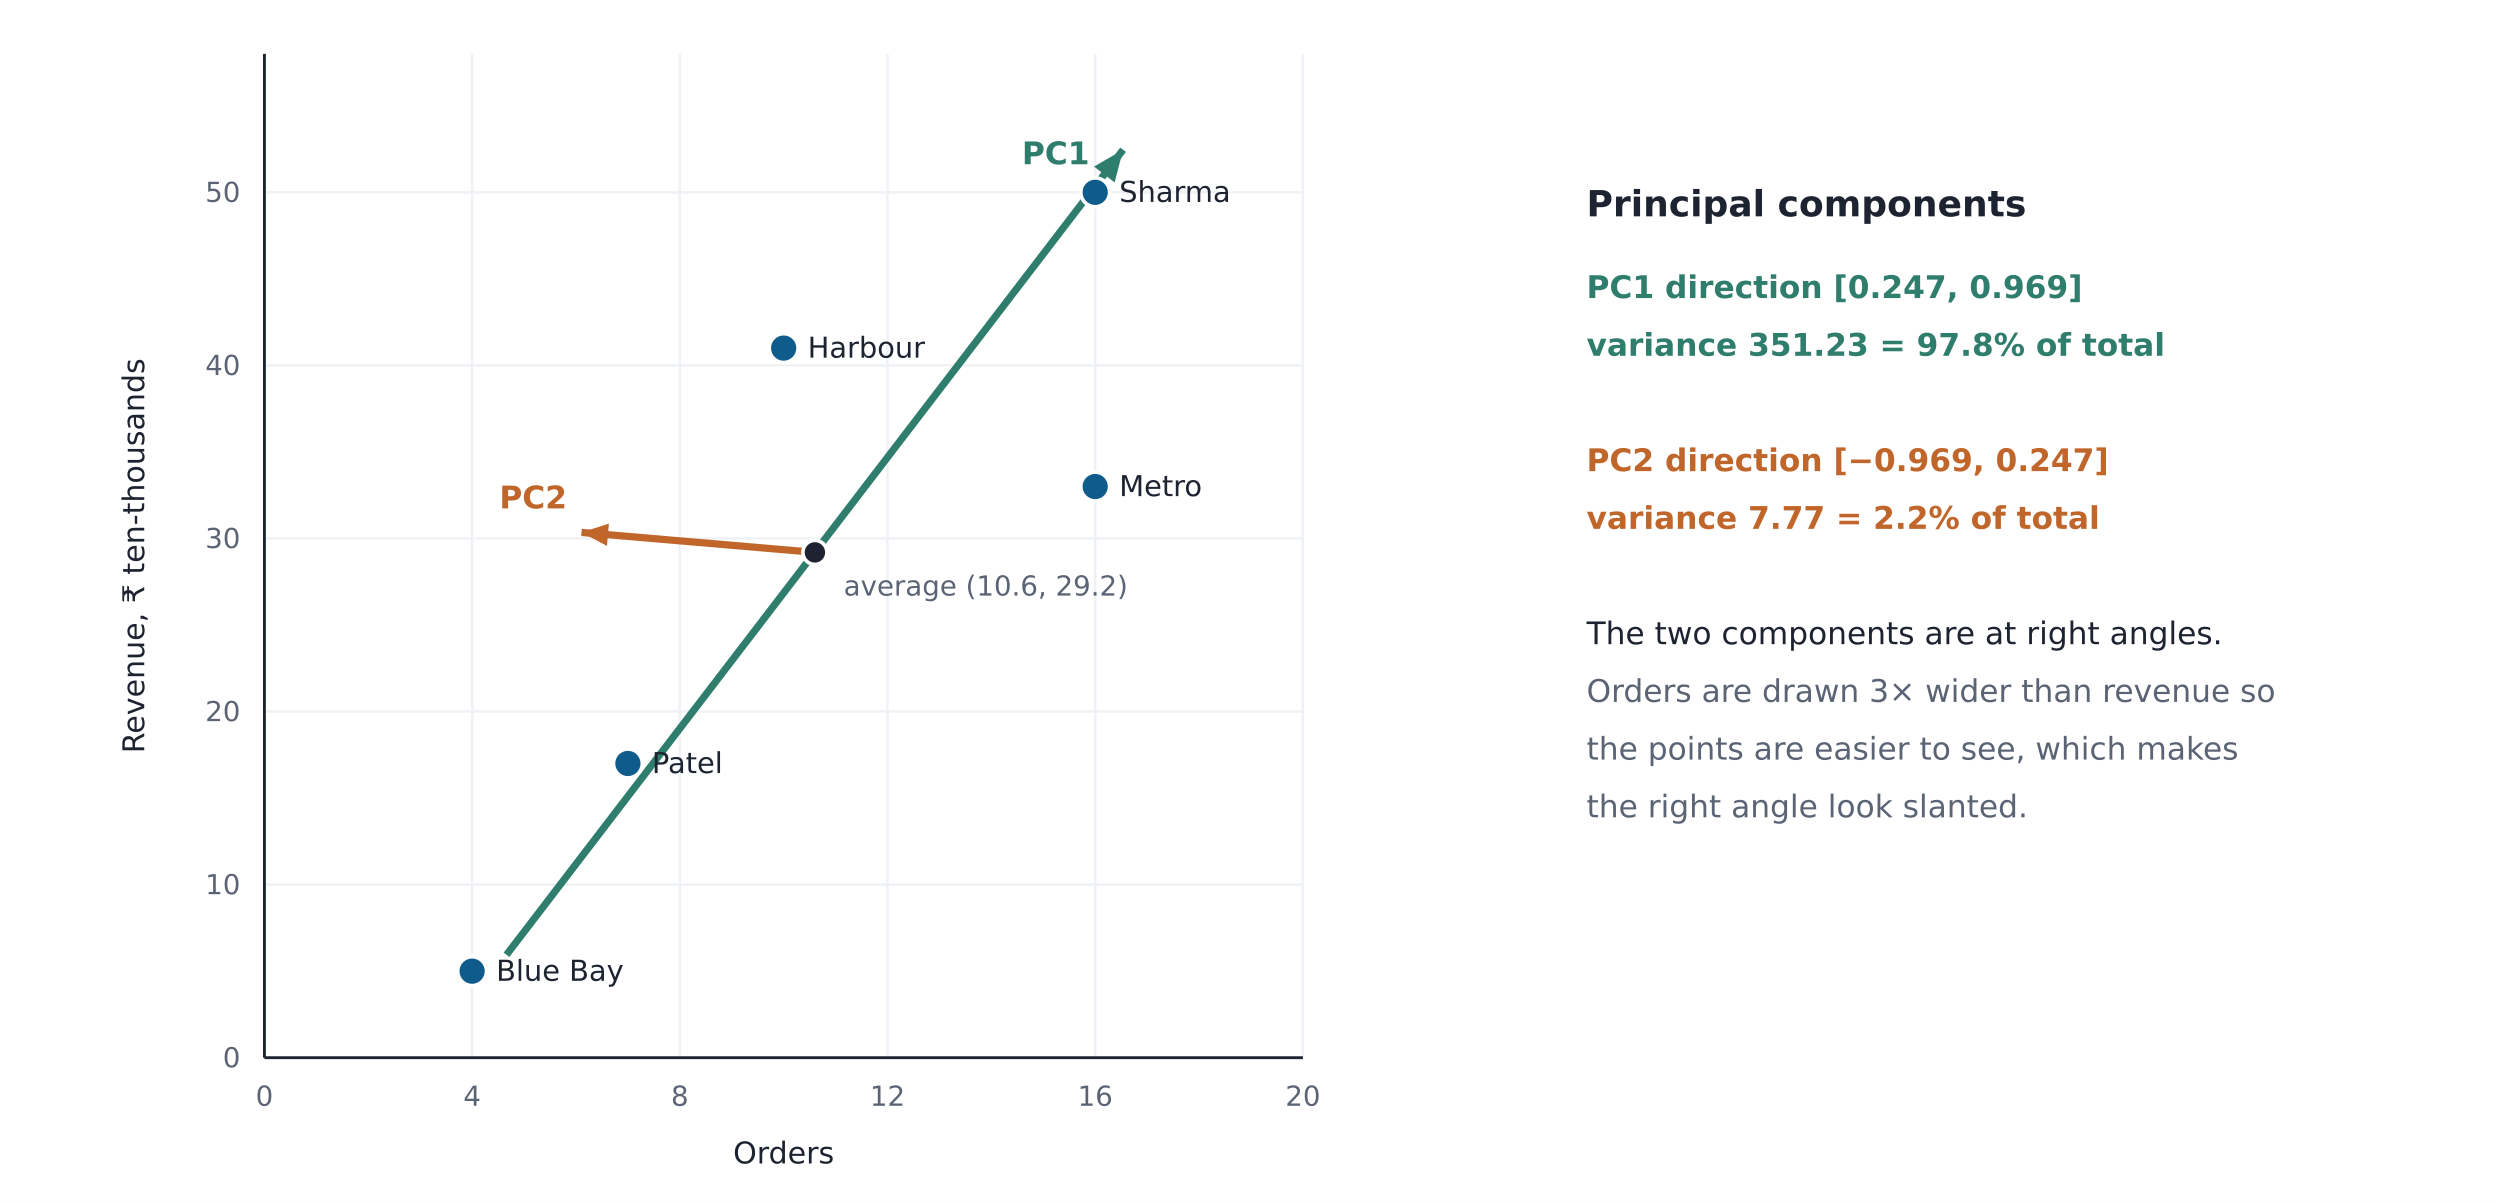
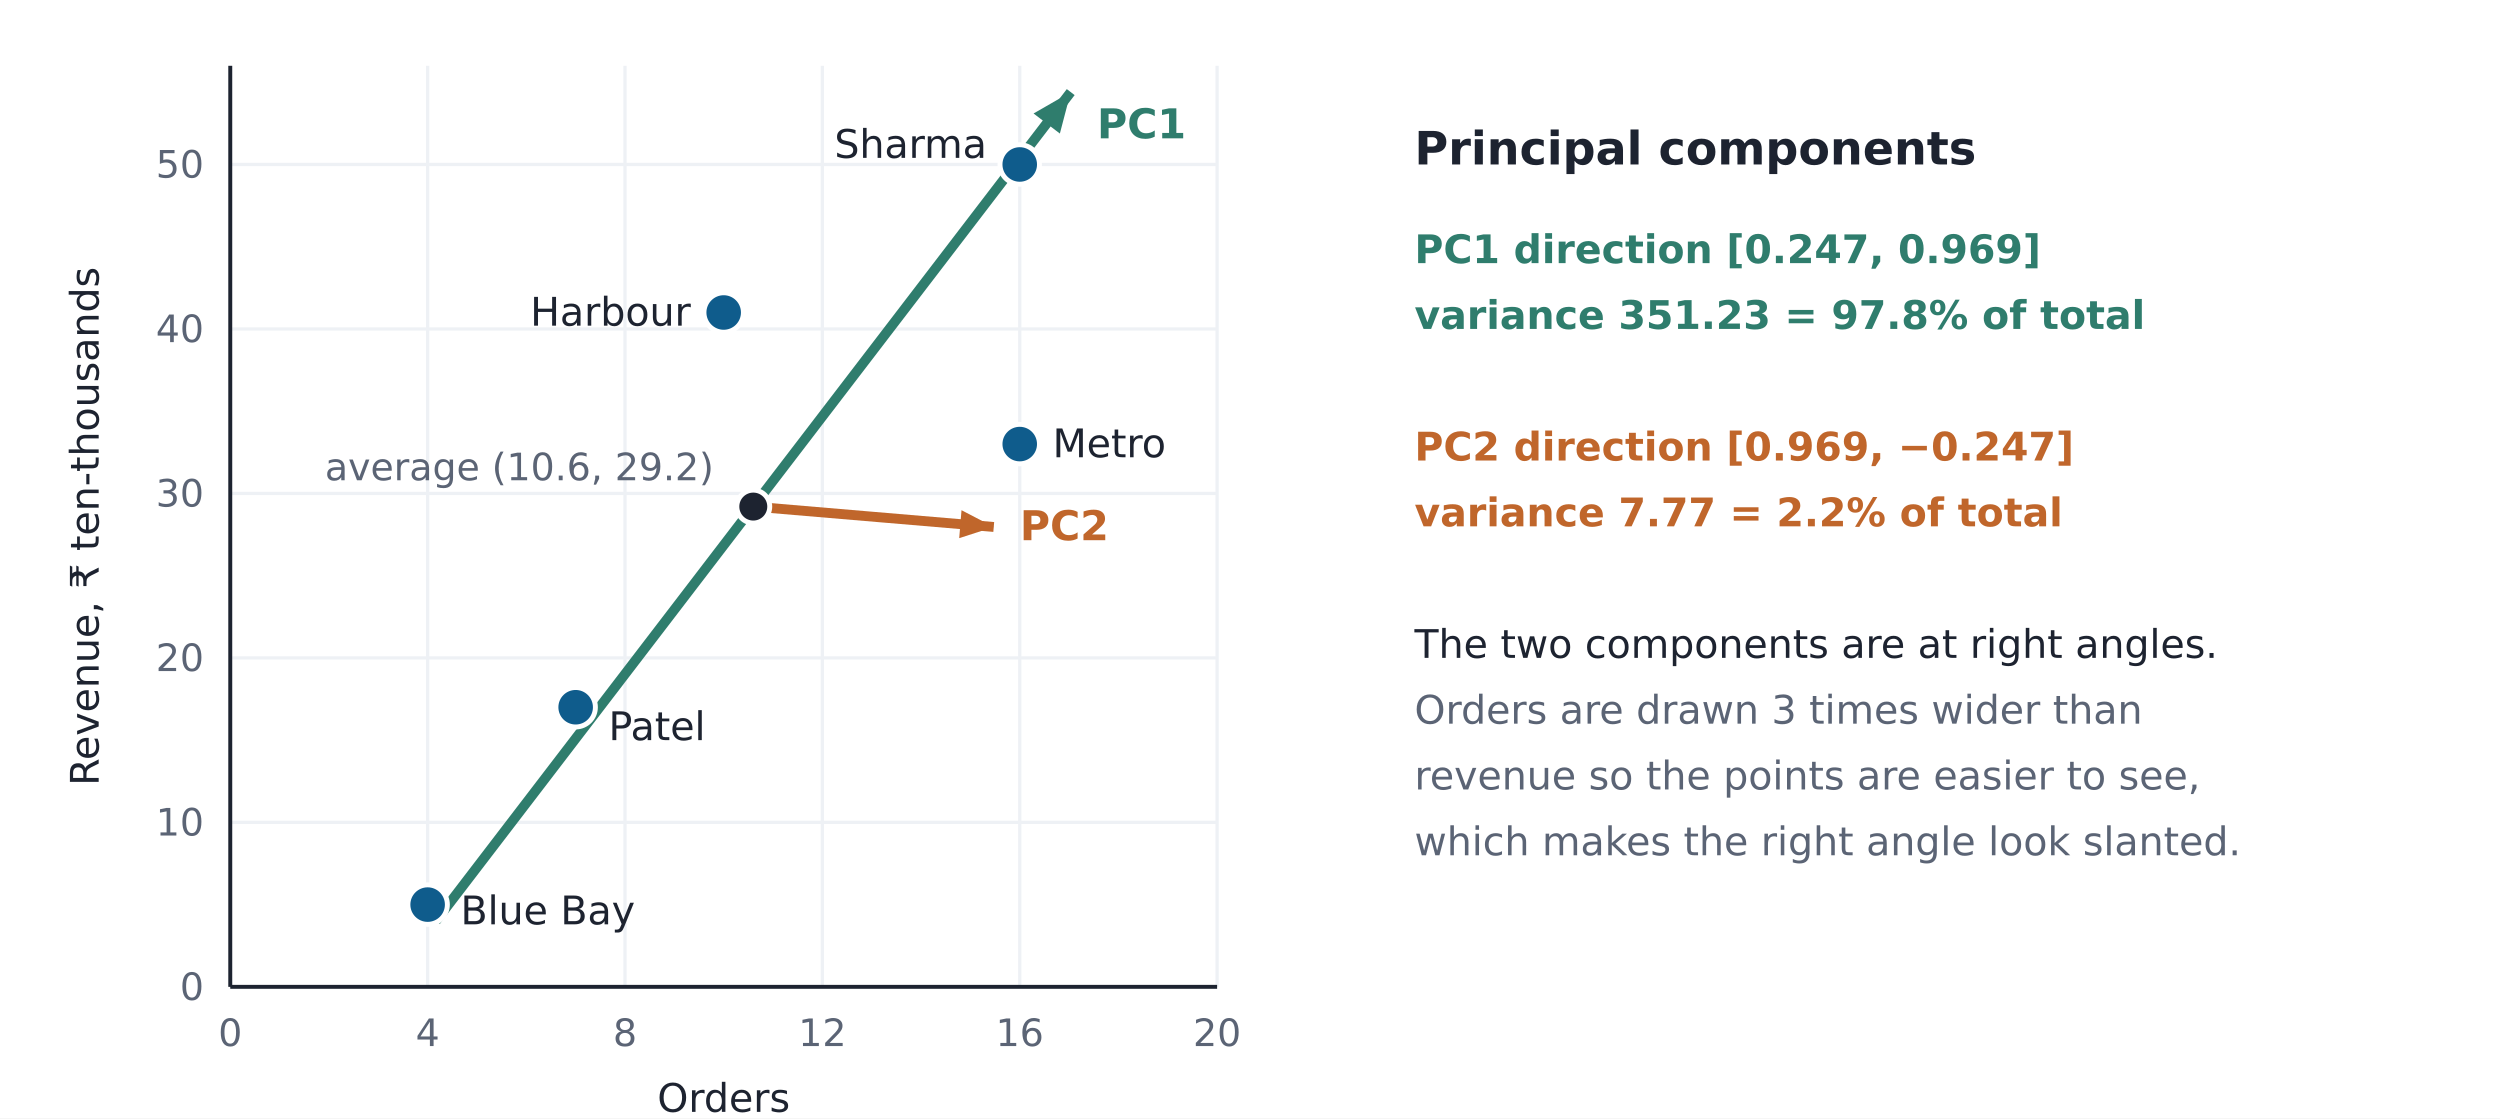
- <svg xmlns="http://www.w3.org/2000/svg" width="1040" height="500" viewBox="0 0 1040 500" font-family="DejaVu Sans, Arial, sans-serif">
-   <rect width="1040" height="500" fill="#ffffff" />
-   <path d="M110.0,440.0 L110.0,22.4" fill="none" stroke="#eef1f5" stroke-width="1" stroke-linejoin="round" />
-   <text x="110.0" y="460" font-size="11.5" fill="#5b6475" font-weight="normal" text-anchor="middle">0</text>
-   <path d="M196.4,440.0 L196.4,22.4" fill="none" stroke="#eef1f5" stroke-width="1" stroke-linejoin="round" />
-   <text x="196.4" y="460" font-size="11.5" fill="#5b6475" font-weight="normal" text-anchor="middle">4</text>
-   <path d="M282.8,440.0 L282.8,22.4" fill="none" stroke="#eef1f5" stroke-width="1" stroke-linejoin="round" />
-   <text x="282.8" y="460" font-size="11.5" fill="#5b6475" font-weight="normal" text-anchor="middle">8</text>
-   <path d="M369.2,440.0 L369.2,22.4" fill="none" stroke="#eef1f5" stroke-width="1" stroke-linejoin="round" />
-   <text x="369.2" y="460" font-size="11.5" fill="#5b6475" font-weight="normal" text-anchor="middle">12</text>
-   <path d="M455.6,440.0 L455.6,22.4" fill="none" stroke="#eef1f5" stroke-width="1" stroke-linejoin="round" />
-   <text x="455.6" y="460" font-size="11.5" fill="#5b6475" font-weight="normal" text-anchor="middle">16</text>
-   <path d="M542.0,440.0 L542.0,22.4" fill="none" stroke="#eef1f5" stroke-width="1" stroke-linejoin="round" />
-   <text x="542.0" y="460" font-size="11.5" fill="#5b6475" font-weight="normal" text-anchor="middle">20</text>
-   <path d="M110.0,440.0 L542.0,440.0" fill="none" stroke="#eef1f5" stroke-width="1" stroke-linejoin="round" />
-   <text x="100" y="444.0" font-size="11.5" fill="#5b6475" font-weight="normal" text-anchor="end">0</text>
-   <path d="M110.0,368.0 L542.0,368.0" fill="none" stroke="#eef1f5" stroke-width="1" stroke-linejoin="round" />
-   <text x="100" y="372.0" font-size="11.5" fill="#5b6475" font-weight="normal" text-anchor="end">10</text>
-   <path d="M110.0,296.0 L542.0,296.0" fill="none" stroke="#eef1f5" stroke-width="1" stroke-linejoin="round" />
-   <text x="100" y="300.0" font-size="11.5" fill="#5b6475" font-weight="normal" text-anchor="end">20</text>
-   <path d="M110.0,224.0 L542.0,224.0" fill="none" stroke="#eef1f5" stroke-width="1" stroke-linejoin="round" />
-   <text x="100" y="228.0" font-size="11.5" fill="#5b6475" font-weight="normal" text-anchor="end">30</text>
-   <path d="M110.0,152.0 L542.0,152.0" fill="none" stroke="#eef1f5" stroke-width="1" stroke-linejoin="round" />
-   <text x="100" y="156.0" font-size="11.5" fill="#5b6475" font-weight="normal" text-anchor="end">40</text>
-   <path d="M110.0,80.0 L542.0,80.0" fill="none" stroke="#eef1f5" stroke-width="1" stroke-linejoin="round" />
-   <text x="100" y="84.0" font-size="11.5" fill="#5b6475" font-weight="normal" text-anchor="end">50</text>
-   <path d="M110.0,440.0 L542.0,440.0" fill="none" stroke="#1d2330" stroke-width="1.2" stroke-linejoin="round" />
-   <path d="M110.0,440.0 L110.0,22.4" fill="none" stroke="#1d2330" stroke-width="1.2" stroke-linejoin="round" />
-   <text x="326.0" y="484" font-size="12.5" fill="#1d2330" font-weight="normal" text-anchor="middle">Orders</text>
-   <text x="60" y="231.2" font-size="12.5" fill="#1d2330" text-anchor="middle" transform="rotate(-90 60 231.2)">Revenue, ₹ ten-thousands</text>
-   <path d="M210.7,397.2 L467.2,62.3" fill="none" stroke="#2f7d6d" stroke-width="3" stroke-linejoin="round" />
-   <path d="M467.2,62.3 L463.7,75.9 L455.1,69.3 Z" fill="#2f7d6d" />
-   <path d="M339.0,229.8 L241.9,221.5" fill="none" stroke="#c0662b" stroke-width="3" stroke-linejoin="round" />
-   <path d="M241.9,221.5 L253.3,217.8 L252.5,227.1 Z" fill="#c0662b" />
-   <circle cx="455.6" cy="80.0" r="6" fill="#0f5c8c" stroke="#fff" stroke-width="1.5" />
-   <text x="465.6" y="84.0" font-size="12" fill="#1d2330" font-weight="normal" text-anchor="start">Sharma</text>
-   <circle cx="455.6" cy="202.4" r="6" fill="#0f5c8c" stroke="#fff" stroke-width="1.5" />
-   <text x="465.6" y="206.4" font-size="12" fill="#1d2330" font-weight="normal" text-anchor="start">Metro</text>
-   <circle cx="326.0" cy="144.8" r="6" fill="#0f5c8c" stroke="#fff" stroke-width="1.5" />
-   <text x="336.0" y="148.8" font-size="12" fill="#1d2330" font-weight="normal" text-anchor="start">Harbour</text>
-   <circle cx="261.2" cy="317.6" r="6" fill="#0f5c8c" stroke="#fff" stroke-width="1.5" />
-   <text x="271.2" y="321.6" font-size="12" fill="#1d2330" font-weight="normal" text-anchor="start">Patel</text>
-   <circle cx="196.4" cy="404.0" r="6" fill="#0f5c8c" stroke="#fff" stroke-width="1.5" />
-   <text x="206.4" y="408.0" font-size="12" fill="#1d2330" font-weight="normal" text-anchor="start">Blue Bay</text>
-   <circle cx="339.0" cy="229.8" r="5" fill="#1d2330" stroke="#fff" stroke-width="1.5" />
-   <text x="350.96" y="247.76" font-size="11.5" fill="#5b6475" font-weight="normal" text-anchor="start">average (10.6, 29.2)</text>
-   <text x="453.243" y="68.334" font-size="13" fill="#2f7d6d" font-weight="bold" text-anchor="end">PC1</text>
-   <text x="235.857" y="211.493" font-size="13" fill="#c0662b" font-weight="bold" text-anchor="end">PC2</text>
-   <text x="660" y="90" font-size="15" fill="#1d2330" font-weight="bold" text-anchor="start" font-family="Poppins, DejaVu Sans, sans-serif">Principal components</text>
-   <text x="660" y="124" font-size="13" fill="#2f7d6d" font-weight="bold" text-anchor="start">PC1 direction [0.247, 0.969]</text>
-   <text x="660" y="148" font-size="13" fill="#2f7d6d" font-weight="bold" text-anchor="start">variance 351.23 = 97.8% of total</text>
-   <text x="660" y="172" font-size="13" fill="#1d2330" font-weight="normal" text-anchor="start" />
-   <text x="660" y="196" font-size="13" fill="#c0662b" font-weight="bold" text-anchor="start">PC2 direction [−0.969, 0.247]</text>
-   <text x="660" y="220" font-size="13" fill="#c0662b" font-weight="bold" text-anchor="start">variance 7.77 = 2.2% of total</text>
-   <text x="660" y="244" font-size="13" fill="#1d2330" font-weight="normal" text-anchor="start" />
-   <text x="660" y="268" font-size="13" fill="#1d2330" font-weight="normal" text-anchor="start">The two components are at right angles.</text>
-   <text x="660" y="292" font-size="13" fill="#5b6475" font-weight="normal" text-anchor="start">Orders are drawn 3× wider than revenue so</text>
-   <text x="660" y="316" font-size="13" fill="#5b6475" font-weight="normal" text-anchor="start">the points are easier to see, which makes</text>
-   <text x="660" y="340" font-size="13" fill="#5b6475" font-weight="normal" text-anchor="start">the right angle look slanted.</text>
+ <svg xmlns="http://www.w3.org/2000/svg" width="760" height="340" viewBox="0 0 760 340" font-family="DejaVu Sans, Arial, sans-serif">
+   <rect width="760" height="340" fill="#ffffff" />
+   <path d="M70.0,300.0 L70.0,20.0" fill="none" stroke="#eef1f5" stroke-width="1" stroke-linejoin="round" />
+   <text x="70.0" y="318" font-size="11.5" fill="#5b6475" font-weight="normal" text-anchor="middle">0</text>
+   <path d="M130.0,300.0 L130.0,20.0" fill="none" stroke="#eef1f5" stroke-width="1" stroke-linejoin="round" />
+   <text x="130.0" y="318" font-size="11.5" fill="#5b6475" font-weight="normal" text-anchor="middle">4</text>
+   <path d="M190.0,300.0 L190.0,20.0" fill="none" stroke="#eef1f5" stroke-width="1" stroke-linejoin="round" />
+   <text x="190.0" y="318" font-size="11.5" fill="#5b6475" font-weight="normal" text-anchor="middle">8</text>
+   <path d="M250.0,300.0 L250.0,20.0" fill="none" stroke="#eef1f5" stroke-width="1" stroke-linejoin="round" />
+   <text x="250.0" y="318" font-size="11.5" fill="#5b6475" font-weight="normal" text-anchor="middle">12</text>
+   <path d="M310.0,300.0 L310.0,20.0" fill="none" stroke="#eef1f5" stroke-width="1" stroke-linejoin="round" />
+   <text x="310.0" y="318" font-size="11.5" fill="#5b6475" font-weight="normal" text-anchor="middle">16</text>
+   <path d="M370.0,300.0 L370.0,20.0" fill="none" stroke="#eef1f5" stroke-width="1" stroke-linejoin="round" />
+   <text x="370.0" y="318" font-size="11.5" fill="#5b6475" font-weight="normal" text-anchor="middle">20</text>
+   <path d="M70.0,300.0 L370.0,300.0" fill="none" stroke="#eef1f5" stroke-width="1" stroke-linejoin="round" />
+   <text x="62" y="304.0" font-size="11.5" fill="#5b6475" font-weight="normal" text-anchor="end">0</text>
+   <path d="M70.0,250.0 L370.0,250.0" fill="none" stroke="#eef1f5" stroke-width="1" stroke-linejoin="round" />
+   <text x="62" y="254.0" font-size="11.5" fill="#5b6475" font-weight="normal" text-anchor="end">10</text>
+   <path d="M70.0,200.0 L370.0,200.0" fill="none" stroke="#eef1f5" stroke-width="1" stroke-linejoin="round" />
+   <text x="62" y="204.0" font-size="11.5" fill="#5b6475" font-weight="normal" text-anchor="end">20</text>
+   <path d="M70.0,150.0 L370.0,150.0" fill="none" stroke="#eef1f5" stroke-width="1" stroke-linejoin="round" />
+   <text x="62" y="154.0" font-size="11.5" fill="#5b6475" font-weight="normal" text-anchor="end">30</text>
+   <path d="M70.0,100.0 L370.0,100.0" fill="none" stroke="#eef1f5" stroke-width="1" stroke-linejoin="round" />
+   <text x="62" y="104.0" font-size="11.5" fill="#5b6475" font-weight="normal" text-anchor="end">40</text>
+   <path d="M70.0,50.0 L370.0,50.0" fill="none" stroke="#eef1f5" stroke-width="1" stroke-linejoin="round" />
+   <text x="62" y="54.0" font-size="11.5" fill="#5b6475" font-weight="normal" text-anchor="end">50</text>
+   <path d="M70.0,300.0 L370.0,300.0" fill="none" stroke="#1d2330" stroke-width="1.2" stroke-linejoin="round" />
+   <path d="M70.0,300.0 L70.0,20.0" fill="none" stroke="#1d2330" stroke-width="1.2" stroke-linejoin="round" />
+   <text x="220.0" y="338" font-size="12" fill="#1d2330" font-weight="normal" text-anchor="middle">Orders</text>
+   <text x="30" y="160.0" font-size="12" fill="#1d2330" font-weight="normal" text-anchor="middle" transform="rotate(-90 30 160.0)">Revenue, ₹ ten-thousands</text>
+   <path d="M132.5,280.0 L325.5,28.0" fill="none" stroke="#2f7d6d" stroke-width="3" stroke-linejoin="round" />
+   <path d="M325.5,28.0 L322.2,40.6 L314.2,34.5 Z" fill="#2f7d6d" />
+   <path d="M229.0,154.0 L302.1,160.2" fill="none" stroke="#c0662b" stroke-width="3" stroke-linejoin="round" />
+   <path d="M302.1,160.2 L291.6,163.6 L292.3,155.1 Z" fill="#c0662b" />
+   <circle cx="310.0" cy="50.0" r="6" fill="#0f5c8c" stroke="#fff" stroke-width="1.5" />
+   <text x="300.0" y="48.0" font-size="12" fill="#1d2330" font-weight="normal" text-anchor="end">Sharma</text>
+   <circle cx="310.0" cy="135.0" r="6" fill="#0f5c8c" stroke="#fff" stroke-width="1.5" />
+   <text x="320.0" y="139.0" font-size="12" fill="#1d2330" font-weight="normal" text-anchor="start">Metro</text>
+   <circle cx="220.0" cy="95.0" r="6" fill="#0f5c8c" stroke="#fff" stroke-width="1.5" />
+   <text x="210.0" y="99.0" font-size="12" fill="#1d2330" font-weight="normal" text-anchor="end">Harbour</text>
+   <circle cx="175.0" cy="215.0" r="6" fill="#0f5c8c" stroke="#fff" stroke-width="1.5" />
+   <text x="185.0" y="225.0" font-size="12" fill="#1d2330" font-weight="normal" text-anchor="start">Patel</text>
+   <circle cx="130.0" cy="275.0" r="6" fill="#0f5c8c" stroke="#fff" stroke-width="1.5" />
+   <text x="140.0" y="281.0" font-size="12" fill="#1d2330" font-weight="normal" text-anchor="start">Blue Bay</text>
+   <circle cx="229.0" cy="154.0" r="5" fill="#1d2330" stroke="#fff" stroke-width="1.5" />
+   <text x="217.0" y="146.0" font-size="11.5" fill="#5b6475" font-weight="normal" text-anchor="end">average (10.6, 29.2)</text>
+   <text x="333.509" y="42.043" font-size="12.5" fill="#2f7d6d" font-weight="bold" text-anchor="start">PC1</text>
+   <text x="310.052" y="164.219" font-size="12.5" fill="#c0662b" font-weight="bold" text-anchor="start">PC2</text>
+   <text x="430" y="50" font-size="14" fill="#1d2330" font-weight="bold" text-anchor="start" font-family="Poppins, DejaVu Sans, sans-serif">Principal components</text>
+   <text x="430" y="80" font-size="12" fill="#2f7d6d" font-weight="bold" text-anchor="start">PC1 direction [0.247, 0.969]</text>
+   <text x="430" y="100" font-size="12" fill="#2f7d6d" font-weight="bold" text-anchor="start">variance 351.23 = 97.8% of total</text>
+   <text x="430" y="120" font-size="12" fill="#1d2330" font-weight="normal" text-anchor="start" />
+   <text x="430" y="140" font-size="12" fill="#c0662b" font-weight="bold" text-anchor="start">PC2 direction [0.969, −0.247]</text>
+   <text x="430" y="160" font-size="12" fill="#c0662b" font-weight="bold" text-anchor="start">variance 7.77 = 2.2% of total</text>
+   <text x="430" y="180" font-size="12" fill="#1d2330" font-weight="normal" text-anchor="start" />
+   <text x="430" y="200" font-size="12" fill="#1d2330" font-weight="normal" text-anchor="start">The two components are at right angles.</text>
+   <text x="430" y="220" font-size="12" fill="#5b6475" font-weight="normal" text-anchor="start">Orders are drawn 3 times wider than</text>
+   <text x="430" y="240" font-size="12" fill="#5b6475" font-weight="normal" text-anchor="start">revenue so the points are easier to see,</text>
+   <text x="430" y="260" font-size="12" fill="#5b6475" font-weight="normal" text-anchor="start">which makes the right angle look slanted.</text>
</svg>
